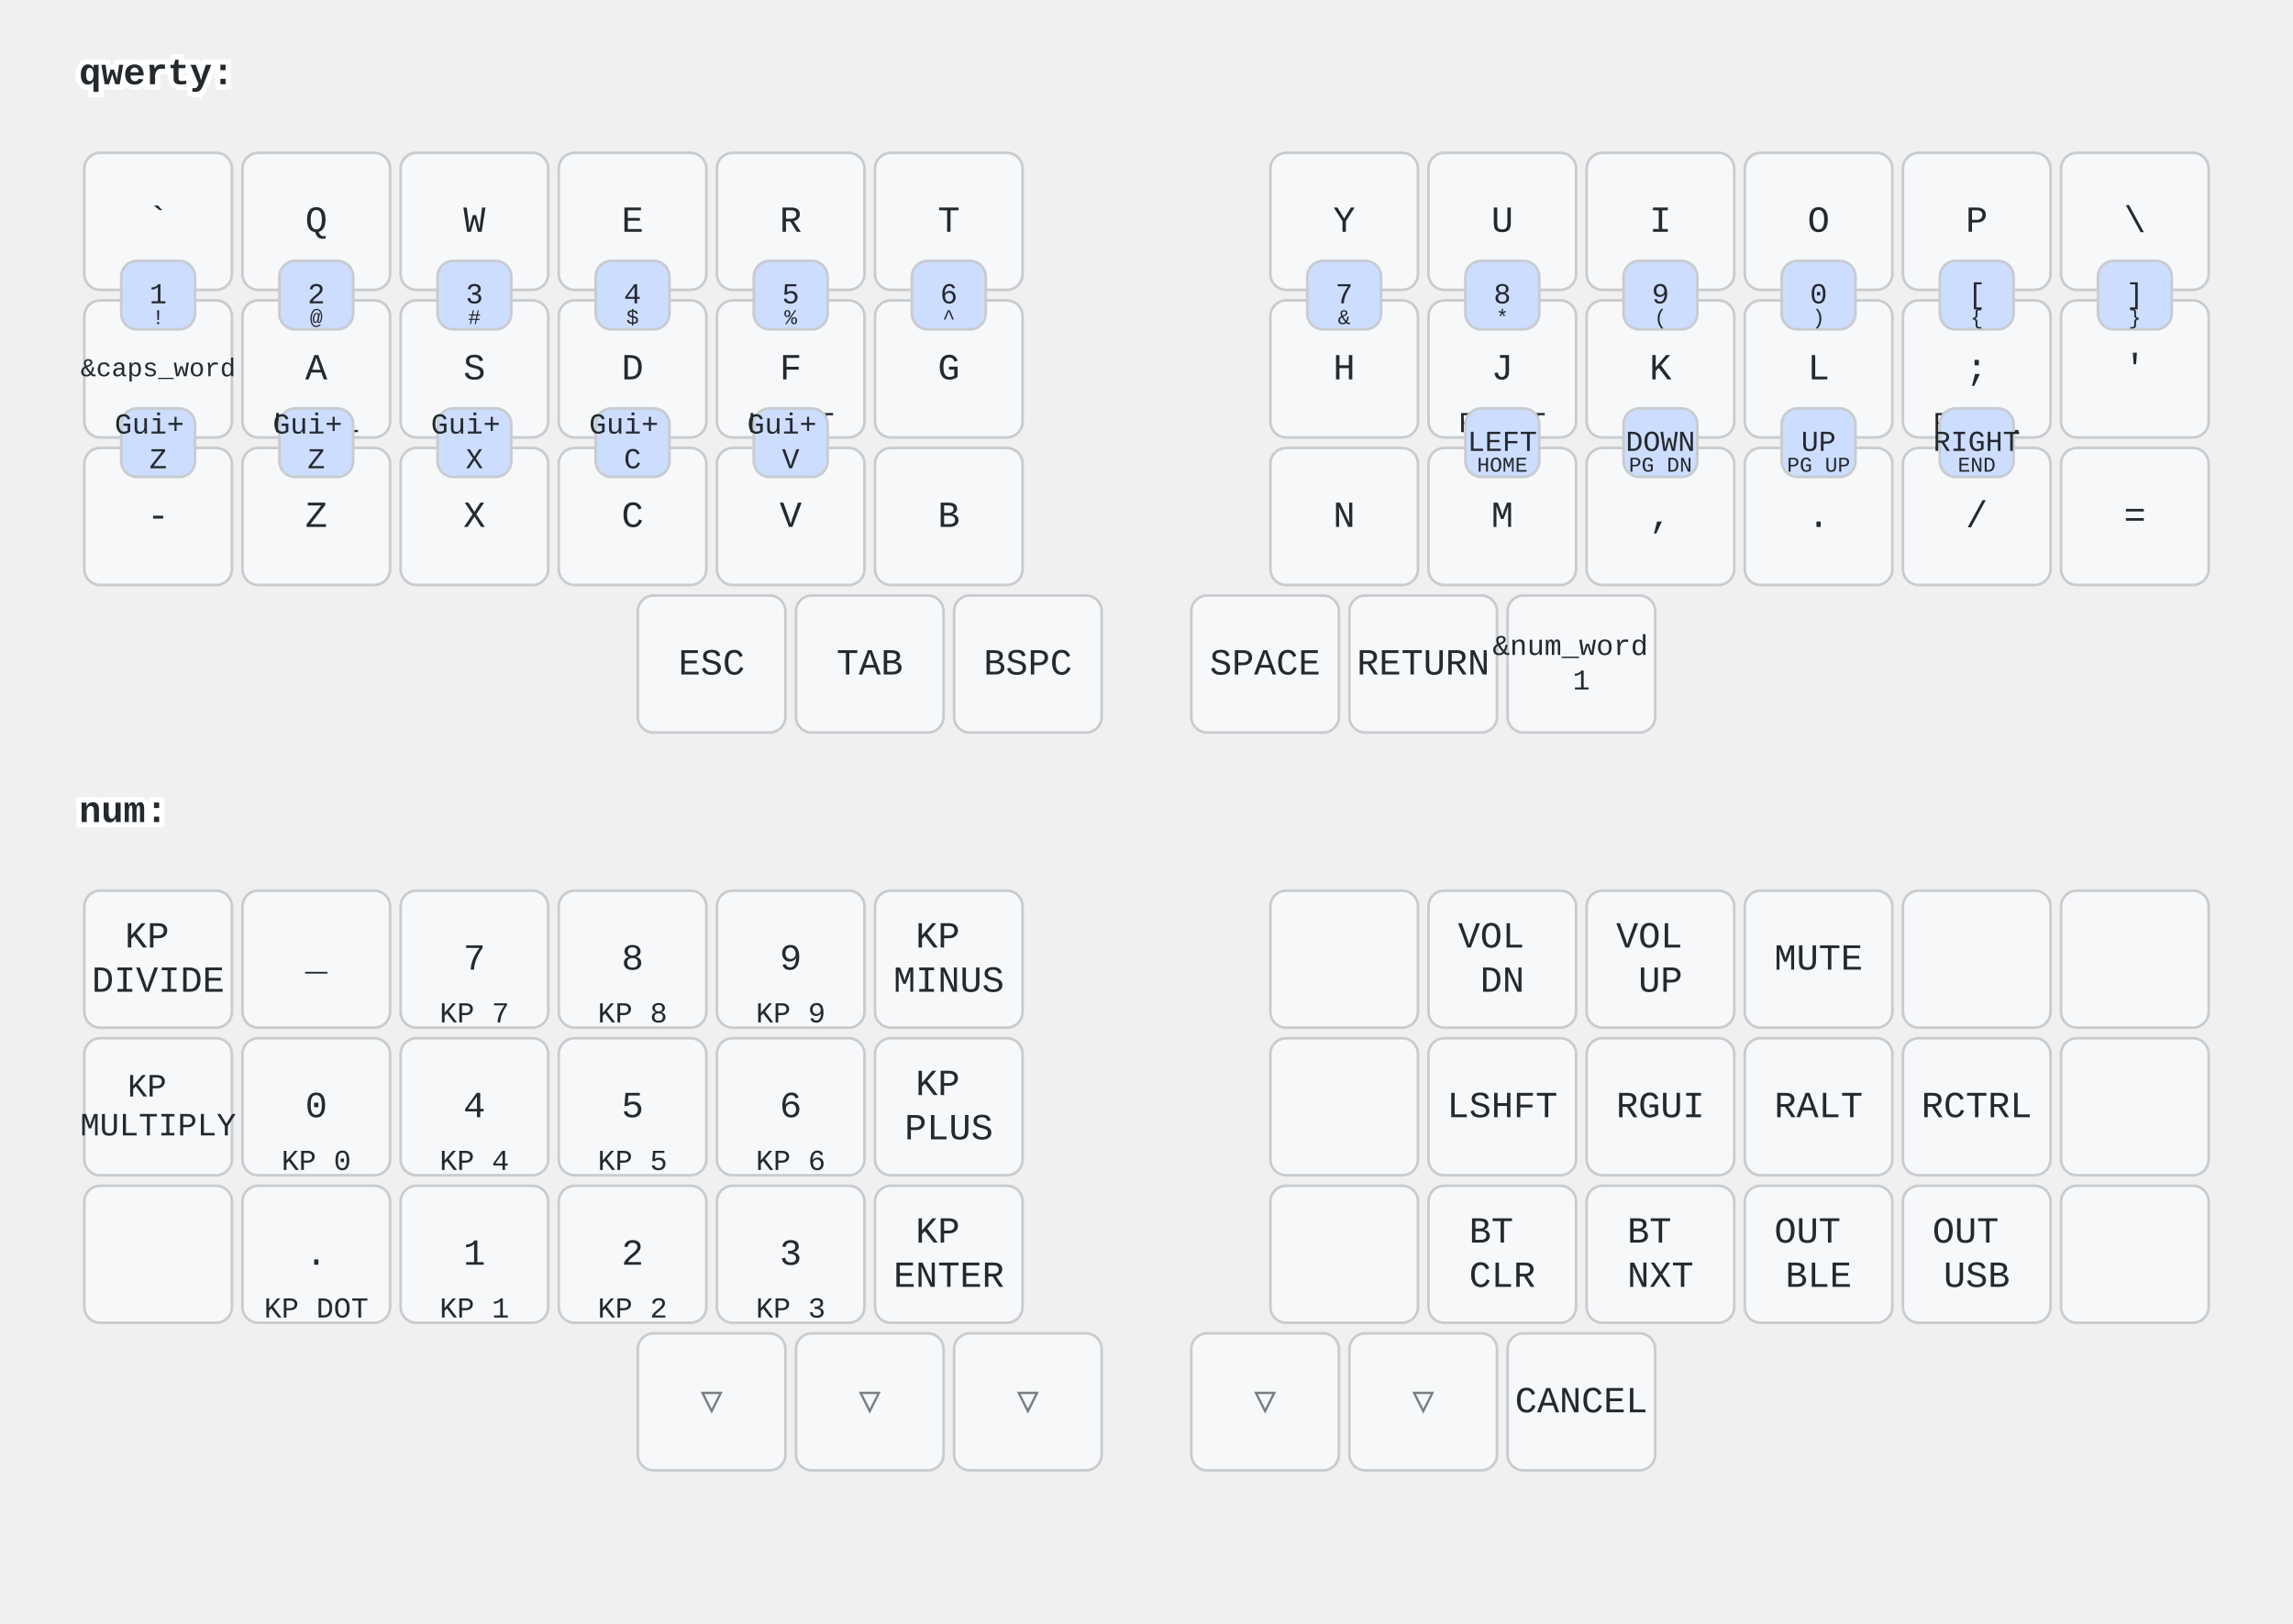
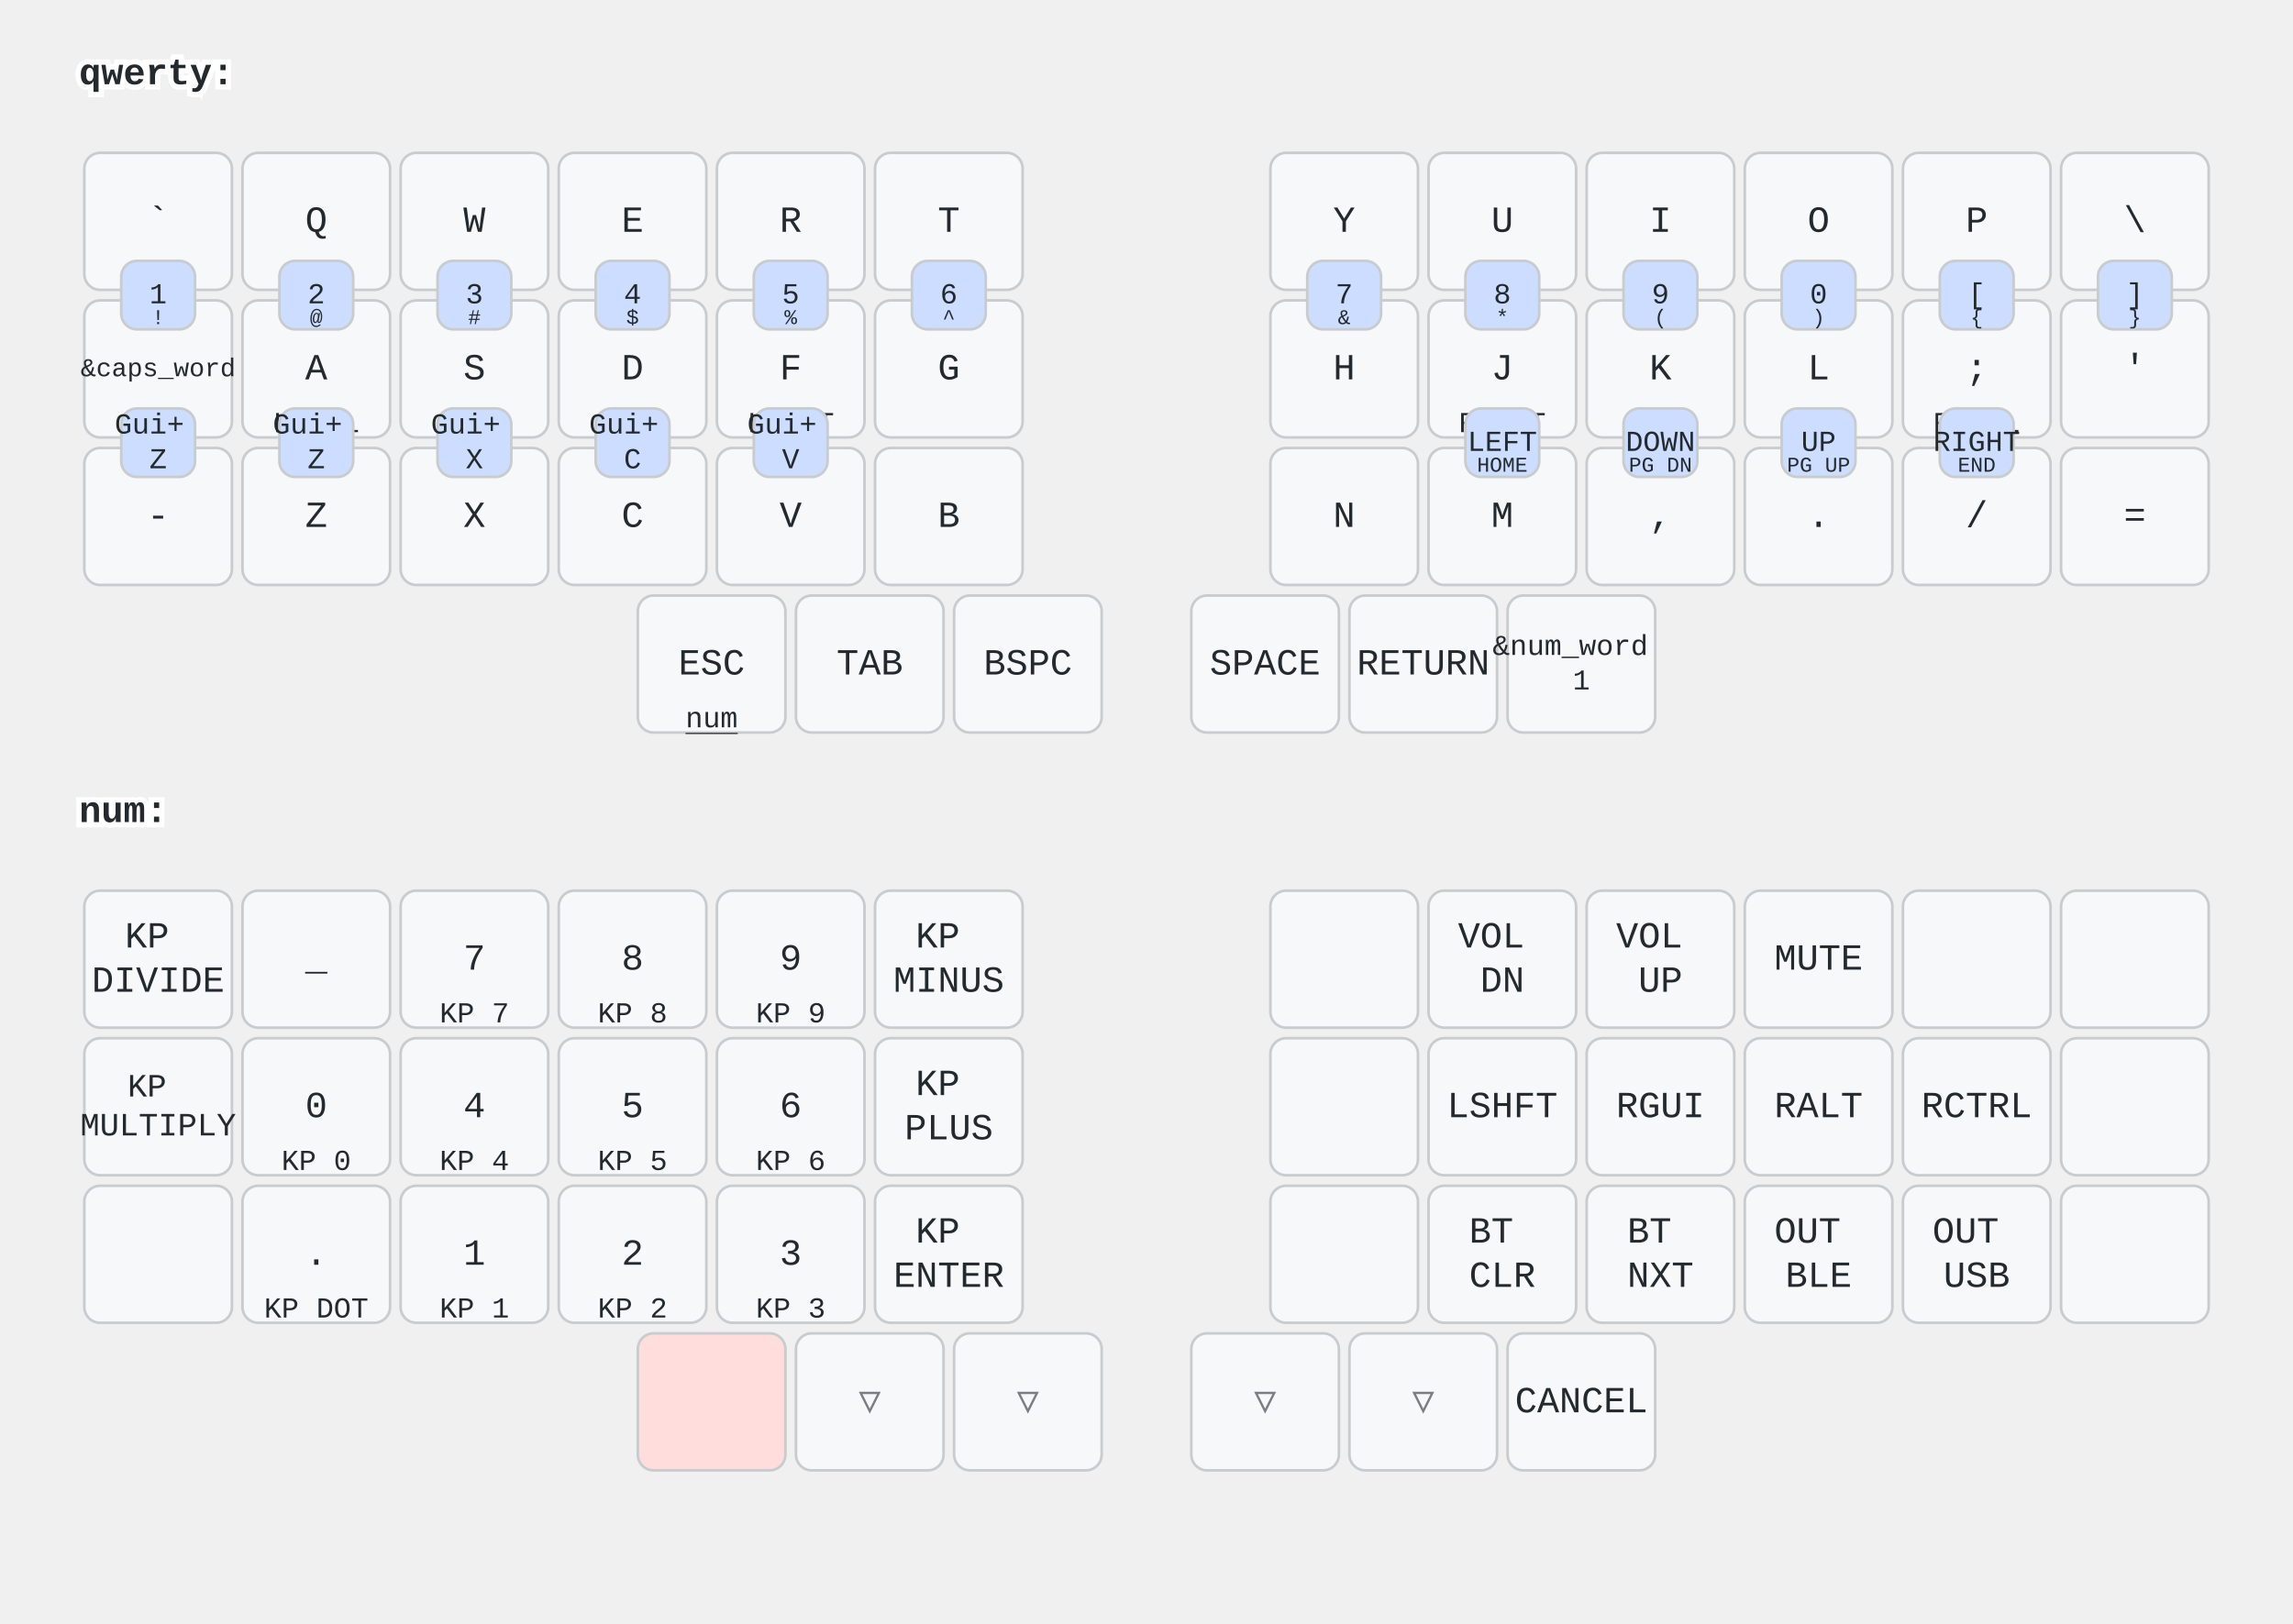
<svg xmlns="http://www.w3.org/2000/svg" width="870" height="616" viewBox="0 0 870 616" class="keymap">
  <style>/* inherit to force styles through use tags */
svg path {
    fill: inherit;
}

/* font and background color specifications */
svg.keymap {
    font-family: SFMono-Regular,Consolas,Liberation Mono,Menlo,monospace;
    font-size: 14px;
    font-kerning: normal;
    text-rendering: optimizeLegibility;
    fill: #24292e;
}

/* default key styling */
rect.key {
    fill: #f6f8fa;
}

rect.key, rect.combo {
    stroke: #c9cccf;
    stroke-width: 1;
}

/* default key side styling, only used is draw_key_sides is set */
rect.side {
    filter: brightness(90%);
}

/* color accent for combo boxes */
rect.combo, rect.combo-separate {
    fill: #cdf;
}

/* color accent for held keys */
rect.held, rect.combo.held {
    fill: #fdd;
}

/* color accent for ghost (optional) keys */
rect.ghost, rect.combo.ghost {
    stroke-dasharray: 4, 4;
    stroke-width: 2;
}

text {
    text-anchor: middle;
    dominant-baseline: middle;
}

/* styling for layer labels */
text.label {
    font-weight: bold;
    text-anchor: start;
    stroke: white;
    stroke-width: 4;
    paint-order: stroke;
}

/* styling for optional footer */
text.footer {
    text-anchor: end;
    dominant-baseline: auto;
    stroke: white;
    stroke-width: 4;
    paint-order: stroke;
}

/* styling for combo tap, and key hold/shifted label text */
text.combo, text.hold, text.shifted {
    font-size: 11px;
}

text.hold {
    text-anchor: middle;
    dominant-baseline: auto;
}

text.shifted {
    text-anchor: middle;
    dominant-baseline: hanging;
}

text.layer-activator {
    text-decoration: underline;
}

/* styling for hold/shifted label text in combo box */
text.combo.hold, text.combo.shifted {
    font-size: 8px;
}

/* lighter symbol for transparent keys */
text.trans {
    fill: #7b7e81;
}

/* styling for combo dendrons */
path.combo {
    stroke-width: 1;
    stroke: gray;
    fill: none;
}

/* Start Tabler Icons Cleanup */
/* cannot use height/width with glyphs */
.icon-tabler &gt; path {
    fill: inherit;
    stroke: inherit;
    stroke-width: 2;
}
/* hide tabler's default box */
.icon-tabler &gt; path[stroke="none"][fill="none"] {
    visibility: hidden;
}
/* End Tabler Icons Cleanup */
</style>
  <g transform="translate(30, 0)" class="layer-qwerty">
    <text x="0" y="28" class="label" id="qwerty">qwerty:</text>
    <g transform="translate(0, 56)">
      <g transform="translate(30, 28)" class="key keypos-0">
        <rect rx="6" ry="6" x="-28" y="-26" width="56" height="52" class="key" />
        <text x="0" y="0" class="key tap">`</text>
        <text x="0" y="24" class="key hold">F1</text>
      </g>
      <g transform="translate(90, 28)" class="key keypos-1">
        <rect rx="6" ry="6" x="-28" y="-26" width="56" height="52" class="key" />
        <text x="0" y="0" class="key tap">Q</text>
        <text x="0" y="24" class="key hold">F2</text>
      </g>
      <g transform="translate(150, 28)" class="key keypos-2">
        <rect rx="6" ry="6" x="-28" y="-26" width="56" height="52" class="key" />
        <text x="0" y="0" class="key tap">W</text>
        <text x="0" y="24" class="key hold">F3</text>
      </g>
      <g transform="translate(210, 28)" class="key keypos-3">
        <rect rx="6" ry="6" x="-28" y="-26" width="56" height="52" class="key" />
        <text x="0" y="0" class="key tap">E</text>
        <text x="0" y="24" class="key hold">F4</text>
      </g>
      <g transform="translate(270, 28)" class="key keypos-4">
        <rect rx="6" ry="6" x="-28" y="-26" width="56" height="52" class="key" />
        <text x="0" y="0" class="key tap">R</text>
        <text x="0" y="24" class="key hold">F5</text>
      </g>
      <g transform="translate(330, 28)" class="key keypos-5">
        <rect rx="6" ry="6" x="-28" y="-26" width="56" height="52" class="key" />
        <text x="0" y="0" class="key tap">T</text>
        <text x="0" y="24" class="key hold">F6</text>
      </g>
      <g transform="translate(480, 28)" class="key keypos-6">
        <rect rx="6" ry="6" x="-28" y="-26" width="56" height="52" class="key" />
        <text x="0" y="0" class="key tap">Y</text>
        <text x="0" y="24" class="key hold">F7</text>
      </g>
      <g transform="translate(540, 28)" class="key keypos-7">
        <rect rx="6" ry="6" x="-28" y="-26" width="56" height="52" class="key" />
        <text x="0" y="0" class="key tap">U</text>
        <text x="0" y="24" class="key hold">F8</text>
      </g>
      <g transform="translate(600, 28)" class="key keypos-8">
        <rect rx="6" ry="6" x="-28" y="-26" width="56" height="52" class="key" />
        <text x="0" y="0" class="key tap">I</text>
        <text x="0" y="24" class="key hold">F9</text>
      </g>
      <g transform="translate(660, 28)" class="key keypos-9">
        <rect rx="6" ry="6" x="-28" y="-26" width="56" height="52" class="key" />
        <text x="0" y="0" class="key tap">O</text>
        <text x="0" y="24" class="key hold">F10</text>
      </g>
      <g transform="translate(720, 28)" class="key keypos-10">
        <rect rx="6" ry="6" x="-28" y="-26" width="56" height="52" class="key" />
        <text x="0" y="0" class="key tap">P</text>
        <text x="0" y="24" class="key hold">F11</text>
      </g>
      <g transform="translate(780, 28)" class="key keypos-11">
        <rect rx="6" ry="6" x="-28" y="-26" width="56" height="52" class="key" />
        <text x="0" y="0" class="key tap">\</text>
        <text x="0" y="24" class="key hold">F12</text>
      </g>
      <g transform="translate(30, 84)" class="key keypos-12">
        <rect rx="6" ry="6" x="-28" y="-26" width="56" height="52" class="key" />
        <text x="0" y="0" class="key tap">
          <tspan style="font-size: 70%">&amp;caps_word</tspan>
        </text>
      </g>
      <g transform="translate(90, 84)" class="key keypos-13">
        <rect rx="6" ry="6" x="-28" y="-26" width="56" height="52" class="key" />
        <text x="0" y="0" class="key tap">A</text>
        <text x="0" y="24" class="key hold">LCTRL</text>
      </g>
      <g transform="translate(150, 84)" class="key keypos-14">
        <rect rx="6" ry="6" x="-28" y="-26" width="56" height="52" class="key" />
        <text x="0" y="0" class="key tap">S</text>
        <text x="0" y="24" class="key hold">LALT</text>
      </g>
      <g transform="translate(210, 84)" class="key keypos-15">
        <rect rx="6" ry="6" x="-28" y="-26" width="56" height="52" class="key" />
        <text x="0" y="0" class="key tap">D</text>
        <text x="0" y="24" class="key hold">LGUI</text>
      </g>
      <g transform="translate(270, 84)" class="key keypos-16">
        <rect rx="6" ry="6" x="-28" y="-26" width="56" height="52" class="key" />
        <text x="0" y="0" class="key tap">F</text>
        <text x="0" y="24" class="key hold">LSHFT</text>
      </g>
      <g transform="translate(330, 84)" class="key keypos-17">
        <rect rx="6" ry="6" x="-28" y="-26" width="56" height="52" class="key" />
        <text x="0" y="0" class="key tap">G</text>
      </g>
      <g transform="translate(480, 84)" class="key keypos-18">
        <rect rx="6" ry="6" x="-28" y="-26" width="56" height="52" class="key" />
        <text x="0" y="0" class="key tap">H</text>
      </g>
      <g transform="translate(540, 84)" class="key keypos-19">
        <rect rx="6" ry="6" x="-28" y="-26" width="56" height="52" class="key" />
        <text x="0" y="0" class="key tap">J</text>
        <text x="0" y="24" class="key hold">RSHFT</text>
      </g>
      <g transform="translate(600, 84)" class="key keypos-20">
        <rect rx="6" ry="6" x="-28" y="-26" width="56" height="52" class="key" />
        <text x="0" y="0" class="key tap">K</text>
        <text x="0" y="24" class="key hold">RGUI</text>
      </g>
      <g transform="translate(660, 84)" class="key keypos-21">
        <rect rx="6" ry="6" x="-28" y="-26" width="56" height="52" class="key" />
        <text x="0" y="0" class="key tap">L</text>
        <text x="0" y="24" class="key hold">RALT</text>
      </g>
      <g transform="translate(720, 84)" class="key keypos-22">
        <rect rx="6" ry="6" x="-28" y="-26" width="56" height="52" class="key" />
        <text x="0" y="0" class="key tap">;</text>
        <text x="0" y="24" class="key hold">RCTRL</text>
      </g>
      <g transform="translate(780, 84)" class="key keypos-23">
        <rect rx="6" ry="6" x="-28" y="-26" width="56" height="52" class="key" />
        <text x="0" y="0" class="key tap">'</text>
      </g>
      <g transform="translate(30, 140)" class="key keypos-24">
        <rect rx="6" ry="6" x="-28" y="-26" width="56" height="52" class="key" />
        <text x="0" y="0" class="key tap">-</text>
      </g>
      <g transform="translate(90, 140)" class="key keypos-25">
        <rect rx="6" ry="6" x="-28" y="-26" width="56" height="52" class="key" />
        <text x="0" y="0" class="key tap">Z</text>
      </g>
      <g transform="translate(150, 140)" class="key keypos-26">
        <rect rx="6" ry="6" x="-28" y="-26" width="56" height="52" class="key" />
        <text x="0" y="0" class="key tap">X</text>
      </g>
      <g transform="translate(210, 140)" class="key keypos-27">
        <rect rx="6" ry="6" x="-28" y="-26" width="56" height="52" class="key" />
        <text x="0" y="0" class="key tap">C</text>
      </g>
      <g transform="translate(270, 140)" class="key keypos-28">
        <rect rx="6" ry="6" x="-28" y="-26" width="56" height="52" class="key" />
        <text x="0" y="0" class="key tap">V</text>
      </g>
      <g transform="translate(330, 140)" class="key keypos-29">
        <rect rx="6" ry="6" x="-28" y="-26" width="56" height="52" class="key" />
        <text x="0" y="0" class="key tap">B</text>
      </g>
      <g transform="translate(480, 140)" class="key keypos-30">
        <rect rx="6" ry="6" x="-28" y="-26" width="56" height="52" class="key" />
        <text x="0" y="0" class="key tap">N</text>
      </g>
      <g transform="translate(540, 140)" class="key keypos-31">
        <rect rx="6" ry="6" x="-28" y="-26" width="56" height="52" class="key" />
        <text x="0" y="0" class="key tap">M</text>
      </g>
      <g transform="translate(600, 140)" class="key keypos-32">
        <rect rx="6" ry="6" x="-28" y="-26" width="56" height="52" class="key" />
        <text x="0" y="0" class="key tap">,</text>
      </g>
      <g transform="translate(660, 140)" class="key keypos-33">
        <rect rx="6" ry="6" x="-28" y="-26" width="56" height="52" class="key" />
        <text x="0" y="0" class="key tap">.</text>
      </g>
      <g transform="translate(720, 140)" class="key keypos-34">
        <rect rx="6" ry="6" x="-28" y="-26" width="56" height="52" class="key" />
        <text x="0" y="0" class="key tap">/</text>
      </g>
      <g transform="translate(780, 140)" class="key keypos-35">
        <rect rx="6" ry="6" x="-28" y="-26" width="56" height="52" class="key" />
        <text x="0" y="0" class="key tap">=</text>
      </g>
      <g transform="translate(240, 196)" class="key keypos-36">
        <rect rx="6" ry="6" x="-28" y="-26" width="56" height="52" class="key" />
        <text x="0" y="0" class="key tap">ESC</text>
+         <a href="#num">
+           <text x="0" y="24" class="key hold layer-activator">num</text>
+         </a>
      </g>
      <g transform="translate(300, 196)" class="key keypos-37">
        <rect rx="6" ry="6" x="-28" y="-26" width="56" height="52" class="key" />
        <text x="0" y="0" class="key tap">TAB</text>
      </g>
      <g transform="translate(360, 196)" class="key keypos-38">
        <rect rx="6" ry="6" x="-28" y="-26" width="56" height="52" class="key" />
        <text x="0" y="0" class="key tap">BSPC</text>
      </g>
      <g transform="translate(450, 196)" class="key keypos-39">
        <rect rx="6" ry="6" x="-28" y="-26" width="56" height="52" class="key" />
        <text x="0" y="0" class="key tap">SPACE</text>
      </g>
      <g transform="translate(510, 196)" class="key keypos-40">
        <rect rx="6" ry="6" x="-28" y="-26" width="56" height="52" class="key" />
        <text x="0" y="0" class="key tap">RETURN</text>
      </g>
      <g transform="translate(570, 196)" class="key keypos-41">
        <rect rx="6" ry="6" x="-28" y="-26" width="56" height="52" class="key" />
        <text x="0" y="0" class="key tap">
          <tspan x="0" dy="-0.6em" style="font-size: 78%">&amp;num_word</tspan>
          <tspan x="0" dy="1.2em" style="font-size: 78%">1</tspan>
        </text>
      </g>
      <g class="combo combopos-0">
        <rect rx="6" ry="6" x="16" y="43" width="28" height="26" class="combo" />
        <text x="30" y="56" class="combo tap">1</text>
        <text x="30" y="67" class="combo hold">!</text>
      </g>
      <g class="combo combopos-1">
        <rect rx="6" ry="6" x="76" y="43" width="28" height="26" class="combo" />
        <text x="90" y="56" class="combo tap">2</text>
        <text x="90" y="67" class="combo hold">@</text>
      </g>
      <g class="combo combopos-2">
        <rect rx="6" ry="6" x="136" y="43" width="28" height="26" class="combo" />
        <text x="150" y="56" class="combo tap">3</text>
        <text x="150" y="67" class="combo hold">#</text>
      </g>
      <g class="combo combopos-3">
        <rect rx="6" ry="6" x="196" y="43" width="28" height="26" class="combo" />
        <text x="210" y="56" class="combo tap">4</text>
        <text x="210" y="67" class="combo hold">$</text>
      </g>
      <g class="combo combopos-4">
        <rect rx="6" ry="6" x="256" y="43" width="28" height="26" class="combo" />
        <text x="270" y="56" class="combo tap">5</text>
        <text x="270" y="67" class="combo hold">%</text>
      </g>
      <g class="combo combopos-5">
        <rect rx="6" ry="6" x="316" y="43" width="28" height="26" class="combo" />
        <text x="330" y="56" class="combo tap">6</text>
        <text x="330" y="67" class="combo hold">^</text>
      </g>
      <g class="combo combopos-6">
        <rect rx="6" ry="6" x="466" y="43" width="28" height="26" class="combo" />
        <text x="480" y="56" class="combo tap">7</text>
        <text x="480" y="67" class="combo hold">&amp;</text>
      </g>
      <g class="combo combopos-7">
        <rect rx="6" ry="6" x="526" y="43" width="28" height="26" class="combo" />
        <text x="540" y="56" class="combo tap">8</text>
        <text x="540" y="67" class="combo hold">*</text>
      </g>
      <g class="combo combopos-8">
        <rect rx="6" ry="6" x="586" y="43" width="28" height="26" class="combo" />
        <text x="600" y="56" class="combo tap">9</text>
        <text x="600" y="67" class="combo hold">(</text>
      </g>
      <g class="combo combopos-9">
        <rect rx="6" ry="6" x="646" y="43" width="28" height="26" class="combo" />
        <text x="660" y="56" class="combo tap">0</text>
        <text x="660" y="67" class="combo hold">)</text>
      </g>
      <g class="combo combopos-10">
        <rect rx="6" ry="6" x="706" y="43" width="28" height="26" class="combo" />
        <text x="720" y="56" class="combo tap">[</text>
        <text x="720" y="67" class="combo hold">{</text>
      </g>
      <g class="combo combopos-11">
        <rect rx="6" ry="6" x="766" y="43" width="28" height="26" class="combo" />
        <text x="780" y="56" class="combo tap">]</text>
        <text x="780" y="67" class="combo hold">}</text>
      </g>
      <g class="combo combopos-12">
        <rect rx="6" ry="6" x="76" y="99" width="28" height="26" class="combo" />
        <text x="90" y="112" class="combo tap">
          <tspan x="90" dy="-0.6em">Gui+</tspan>
          <tspan x="90" dy="1.2em">Z</tspan>
        </text>
      </g>
      <g class="combo combopos-13">
        <rect rx="6" ry="6" x="16" y="99" width="28" height="26" class="combo" />
        <text x="30" y="112" class="combo tap">
          <tspan x="30" dy="-0.6em">Gui+</tspan>
          <tspan x="30" dy="1.2em">Z</tspan>
        </text>
      </g>
      <g class="combo combopos-14">
        <rect rx="6" ry="6" x="136" y="99" width="28" height="26" class="combo" />
        <text x="150" y="112" class="combo tap">
          <tspan x="150" dy="-0.6em">Gui+</tspan>
          <tspan x="150" dy="1.2em">X</tspan>
        </text>
      </g>
      <g class="combo combopos-15">
        <rect rx="6" ry="6" x="196" y="99" width="28" height="26" class="combo" />
        <text x="210" y="112" class="combo tap">
          <tspan x="210" dy="-0.6em">Gui+</tspan>
          <tspan x="210" dy="1.2em">C</tspan>
        </text>
      </g>
      <g class="combo combopos-16">
        <rect rx="6" ry="6" x="256" y="99" width="28" height="26" class="combo" />
        <text x="270" y="112" class="combo tap">
          <tspan x="270" dy="-0.6em">Gui+</tspan>
          <tspan x="270" dy="1.2em">V</tspan>
        </text>
      </g>
      <g class="combo combopos-17">
        <rect rx="6" ry="6" x="526" y="99" width="28" height="26" class="combo" />
        <text x="540" y="112" class="combo tap">LEFT</text>
        <text x="540" y="123" class="combo hold">HOME</text>
      </g>
      <g class="combo combopos-18">
        <rect rx="6" ry="6" x="586" y="99" width="28" height="26" class="combo" />
        <text x="600" y="112" class="combo tap">DOWN</text>
        <text x="600" y="123" class="combo hold">PG DN</text>
      </g>
      <g class="combo combopos-19">
        <rect rx="6" ry="6" x="646" y="99" width="28" height="26" class="combo" />
        <text x="660" y="112" class="combo tap">UP</text>
        <text x="660" y="123" class="combo hold">PG UP</text>
      </g>
      <g class="combo combopos-20">
        <rect rx="6" ry="6" x="706" y="99" width="28" height="26" class="combo" />
        <text x="720" y="112" class="combo tap">RIGHT</text>
        <text x="720" y="123" class="combo hold">END</text>
      </g>
    </g>
  </g>
  <g transform="translate(30, 280)" class="layer-num">
    <text x="0" y="28" class="label" id="num">num:</text>
    <g transform="translate(0, 56)">
      <g transform="translate(30, 28)" class="key keypos-0">
        <rect rx="6" ry="6" x="-28" y="-26" width="56" height="52" class="key" />
        <text x="0" y="0" class="key tap">
          <tspan x="0" dy="-0.6em">KP</tspan>
          <tspan x="0" dy="1.2em">DIVIDE</tspan>
        </text>
      </g>
      <g transform="translate(90, 28)" class="key keypos-1">
        <rect rx="6" ry="6" x="-28" y="-26" width="56" height="52" class="key" />
        <text x="0" y="0" class="key tap">_</text>
      </g>
      <g transform="translate(150, 28)" class="key keypos-2">
        <rect rx="6" ry="6" x="-28" y="-26" width="56" height="52" class="key" />
        <text x="0" y="0" class="key tap">7</text>
        <text x="0" y="24" class="key hold">KP 7</text>
      </g>
      <g transform="translate(210, 28)" class="key keypos-3">
        <rect rx="6" ry="6" x="-28" y="-26" width="56" height="52" class="key" />
        <text x="0" y="0" class="key tap">8</text>
        <text x="0" y="24" class="key hold">KP 8</text>
      </g>
      <g transform="translate(270, 28)" class="key keypos-4">
        <rect rx="6" ry="6" x="-28" y="-26" width="56" height="52" class="key" />
        <text x="0" y="0" class="key tap">9</text>
        <text x="0" y="24" class="key hold">KP 9</text>
      </g>
      <g transform="translate(330, 28)" class="key keypos-5">
        <rect rx="6" ry="6" x="-28" y="-26" width="56" height="52" class="key" />
        <text x="0" y="0" class="key tap">
          <tspan x="0" dy="-0.6em">KP</tspan>
          <tspan x="0" dy="1.2em">MINUS</tspan>
        </text>
      </g>
      <g transform="translate(480, 28)" class="key keypos-6">
        <rect rx="6" ry="6" x="-28" y="-26" width="56" height="52" class="key" />
      </g>
      <g transform="translate(540, 28)" class="key keypos-7">
        <rect rx="6" ry="6" x="-28" y="-26" width="56" height="52" class="key" />
        <text x="0" y="0" class="key tap">
          <tspan x="0" dy="-0.6em">VOL</tspan>
          <tspan x="0" dy="1.2em">DN</tspan>
        </text>
      </g>
      <g transform="translate(600, 28)" class="key keypos-8">
        <rect rx="6" ry="6" x="-28" y="-26" width="56" height="52" class="key" />
        <text x="0" y="0" class="key tap">
          <tspan x="0" dy="-0.6em">VOL</tspan>
          <tspan x="0" dy="1.2em">UP</tspan>
        </text>
      </g>
      <g transform="translate(660, 28)" class="key keypos-9">
        <rect rx="6" ry="6" x="-28" y="-26" width="56" height="52" class="key" />
        <text x="0" y="0" class="key tap">MUTE</text>
      </g>
      <g transform="translate(720, 28)" class="key keypos-10">
        <rect rx="6" ry="6" x="-28" y="-26" width="56" height="52" class="key" />
      </g>
      <g transform="translate(780, 28)" class="key keypos-11">
        <rect rx="6" ry="6" x="-28" y="-26" width="56" height="52" class="key" />
      </g>
      <g transform="translate(30, 84)" class="key keypos-12">
        <rect rx="6" ry="6" x="-28" y="-26" width="56" height="52" class="key" />
        <text x="0" y="0" class="key tap">
          <tspan x="0" dy="-0.6em" style="font-size: 88%">KP</tspan>
          <tspan x="0" dy="1.2em" style="font-size: 88%">MULTIPLY</tspan>
        </text>
      </g>
      <g transform="translate(90, 84)" class="key keypos-13">
        <rect rx="6" ry="6" x="-28" y="-26" width="56" height="52" class="key" />
        <text x="0" y="0" class="key tap">0</text>
        <text x="0" y="24" class="key hold">KP 0</text>
      </g>
      <g transform="translate(150, 84)" class="key keypos-14">
        <rect rx="6" ry="6" x="-28" y="-26" width="56" height="52" class="key" />
        <text x="0" y="0" class="key tap">4</text>
        <text x="0" y="24" class="key hold">KP 4</text>
      </g>
      <g transform="translate(210, 84)" class="key keypos-15">
        <rect rx="6" ry="6" x="-28" y="-26" width="56" height="52" class="key" />
        <text x="0" y="0" class="key tap">5</text>
        <text x="0" y="24" class="key hold">KP 5</text>
      </g>
      <g transform="translate(270, 84)" class="key keypos-16">
        <rect rx="6" ry="6" x="-28" y="-26" width="56" height="52" class="key" />
        <text x="0" y="0" class="key tap">6</text>
        <text x="0" y="24" class="key hold">KP 6</text>
      </g>
      <g transform="translate(330, 84)" class="key keypos-17">
        <rect rx="6" ry="6" x="-28" y="-26" width="56" height="52" class="key" />
        <text x="0" y="0" class="key tap">
          <tspan x="0" dy="-0.6em">KP</tspan>
          <tspan x="0" dy="1.2em">PLUS</tspan>
        </text>
      </g>
      <g transform="translate(480, 84)" class="key keypos-18">
        <rect rx="6" ry="6" x="-28" y="-26" width="56" height="52" class="key" />
      </g>
      <g transform="translate(540, 84)" class="key keypos-19">
        <rect rx="6" ry="6" x="-28" y="-26" width="56" height="52" class="key" />
        <text x="0" y="0" class="key tap">LSHFT</text>
      </g>
      <g transform="translate(600, 84)" class="key keypos-20">
        <rect rx="6" ry="6" x="-28" y="-26" width="56" height="52" class="key" />
        <text x="0" y="0" class="key tap">RGUI</text>
      </g>
      <g transform="translate(660, 84)" class="key keypos-21">
        <rect rx="6" ry="6" x="-28" y="-26" width="56" height="52" class="key" />
        <text x="0" y="0" class="key tap">RALT</text>
      </g>
      <g transform="translate(720, 84)" class="key keypos-22">
        <rect rx="6" ry="6" x="-28" y="-26" width="56" height="52" class="key" />
        <text x="0" y="0" class="key tap">RCTRL</text>
      </g>
      <g transform="translate(780, 84)" class="key keypos-23">
        <rect rx="6" ry="6" x="-28" y="-26" width="56" height="52" class="key" />
      </g>
      <g transform="translate(30, 140)" class="key keypos-24">
        <rect rx="6" ry="6" x="-28" y="-26" width="56" height="52" class="key" />
      </g>
      <g transform="translate(90, 140)" class="key keypos-25">
        <rect rx="6" ry="6" x="-28" y="-26" width="56" height="52" class="key" />
        <text x="0" y="0" class="key tap">.</text>
        <text x="0" y="24" class="key hold">KP DOT</text>
      </g>
      <g transform="translate(150, 140)" class="key keypos-26">
        <rect rx="6" ry="6" x="-28" y="-26" width="56" height="52" class="key" />
        <text x="0" y="0" class="key tap">1</text>
        <text x="0" y="24" class="key hold">KP 1</text>
      </g>
      <g transform="translate(210, 140)" class="key keypos-27">
        <rect rx="6" ry="6" x="-28" y="-26" width="56" height="52" class="key" />
        <text x="0" y="0" class="key tap">2</text>
        <text x="0" y="24" class="key hold">KP 2</text>
      </g>
      <g transform="translate(270, 140)" class="key keypos-28">
        <rect rx="6" ry="6" x="-28" y="-26" width="56" height="52" class="key" />
        <text x="0" y="0" class="key tap">3</text>
        <text x="0" y="24" class="key hold">KP 3</text>
      </g>
      <g transform="translate(330, 140)" class="key keypos-29">
        <rect rx="6" ry="6" x="-28" y="-26" width="56" height="52" class="key" />
        <text x="0" y="0" class="key tap">
          <tspan x="0" dy="-0.6em">KP</tspan>
          <tspan x="0" dy="1.2em">ENTER</tspan>
        </text>
      </g>
      <g transform="translate(480, 140)" class="key keypos-30">
        <rect rx="6" ry="6" x="-28" y="-26" width="56" height="52" class="key" />
      </g>
      <g transform="translate(540, 140)" class="key keypos-31">
        <rect rx="6" ry="6" x="-28" y="-26" width="56" height="52" class="key" />
        <text x="0" y="0" class="key tap">
          <tspan x="0" dy="-0.6em">BT</tspan>
          <tspan x="0" dy="1.2em">CLR</tspan>
        </text>
      </g>
      <g transform="translate(600, 140)" class="key keypos-32">
        <rect rx="6" ry="6" x="-28" y="-26" width="56" height="52" class="key" />
        <text x="0" y="0" class="key tap">
          <tspan x="0" dy="-0.6em">BT</tspan>
          <tspan x="0" dy="1.2em">NXT</tspan>
        </text>
      </g>
      <g transform="translate(660, 140)" class="key keypos-33">
        <rect rx="6" ry="6" x="-28" y="-26" width="56" height="52" class="key" />
        <text x="0" y="0" class="key tap">
          <tspan x="0" dy="-0.6em">OUT</tspan>
          <tspan x="0" dy="1.2em">BLE</tspan>
        </text>
      </g>
      <g transform="translate(720, 140)" class="key keypos-34">
        <rect rx="6" ry="6" x="-28" y="-26" width="56" height="52" class="key" />
        <text x="0" y="0" class="key tap">
          <tspan x="0" dy="-0.6em">OUT</tspan>
          <tspan x="0" dy="1.2em">USB</tspan>
        </text>
      </g>
      <g transform="translate(780, 140)" class="key keypos-35">
        <rect rx="6" ry="6" x="-28" y="-26" width="56" height="52" class="key" />
      </g>
-       <g transform="translate(240, 196)" class="key trans keypos-36">
-         <rect rx="6" ry="6" x="-28" y="-26" width="56" height="52" class="key trans" />
-         <text x="0" y="0" class="key trans tap">▽</text>
+       <g transform="translate(240, 196)" class="key held keypos-36">
+         <rect rx="6" ry="6" x="-28" y="-26" width="56" height="52" class="key held" />
      </g>
      <g transform="translate(300, 196)" class="key trans keypos-37">
        <rect rx="6" ry="6" x="-28" y="-26" width="56" height="52" class="key trans" />
        <text x="0" y="0" class="key trans tap">▽</text>
      </g>
      <g transform="translate(360, 196)" class="key trans keypos-38">
        <rect rx="6" ry="6" x="-28" y="-26" width="56" height="52" class="key trans" />
        <text x="0" y="0" class="key trans tap">▽</text>
      </g>
      <g transform="translate(450, 196)" class="key trans keypos-39">
        <rect rx="6" ry="6" x="-28" y="-26" width="56" height="52" class="key trans" />
        <text x="0" y="0" class="key trans tap">▽</text>
      </g>
      <g transform="translate(510, 196)" class="key trans keypos-40">
        <rect rx="6" ry="6" x="-28" y="-26" width="56" height="52" class="key trans" />
        <text x="0" y="0" class="key trans tap">▽</text>
      </g>
      <g transform="translate(570, 196)" class="key keypos-41">
        <rect rx="6" ry="6" x="-28" y="-26" width="56" height="52" class="key" />
        <text x="0" y="0" class="key tap">CANCEL</text>
      </g>
    </g>
  </g>
</svg>
